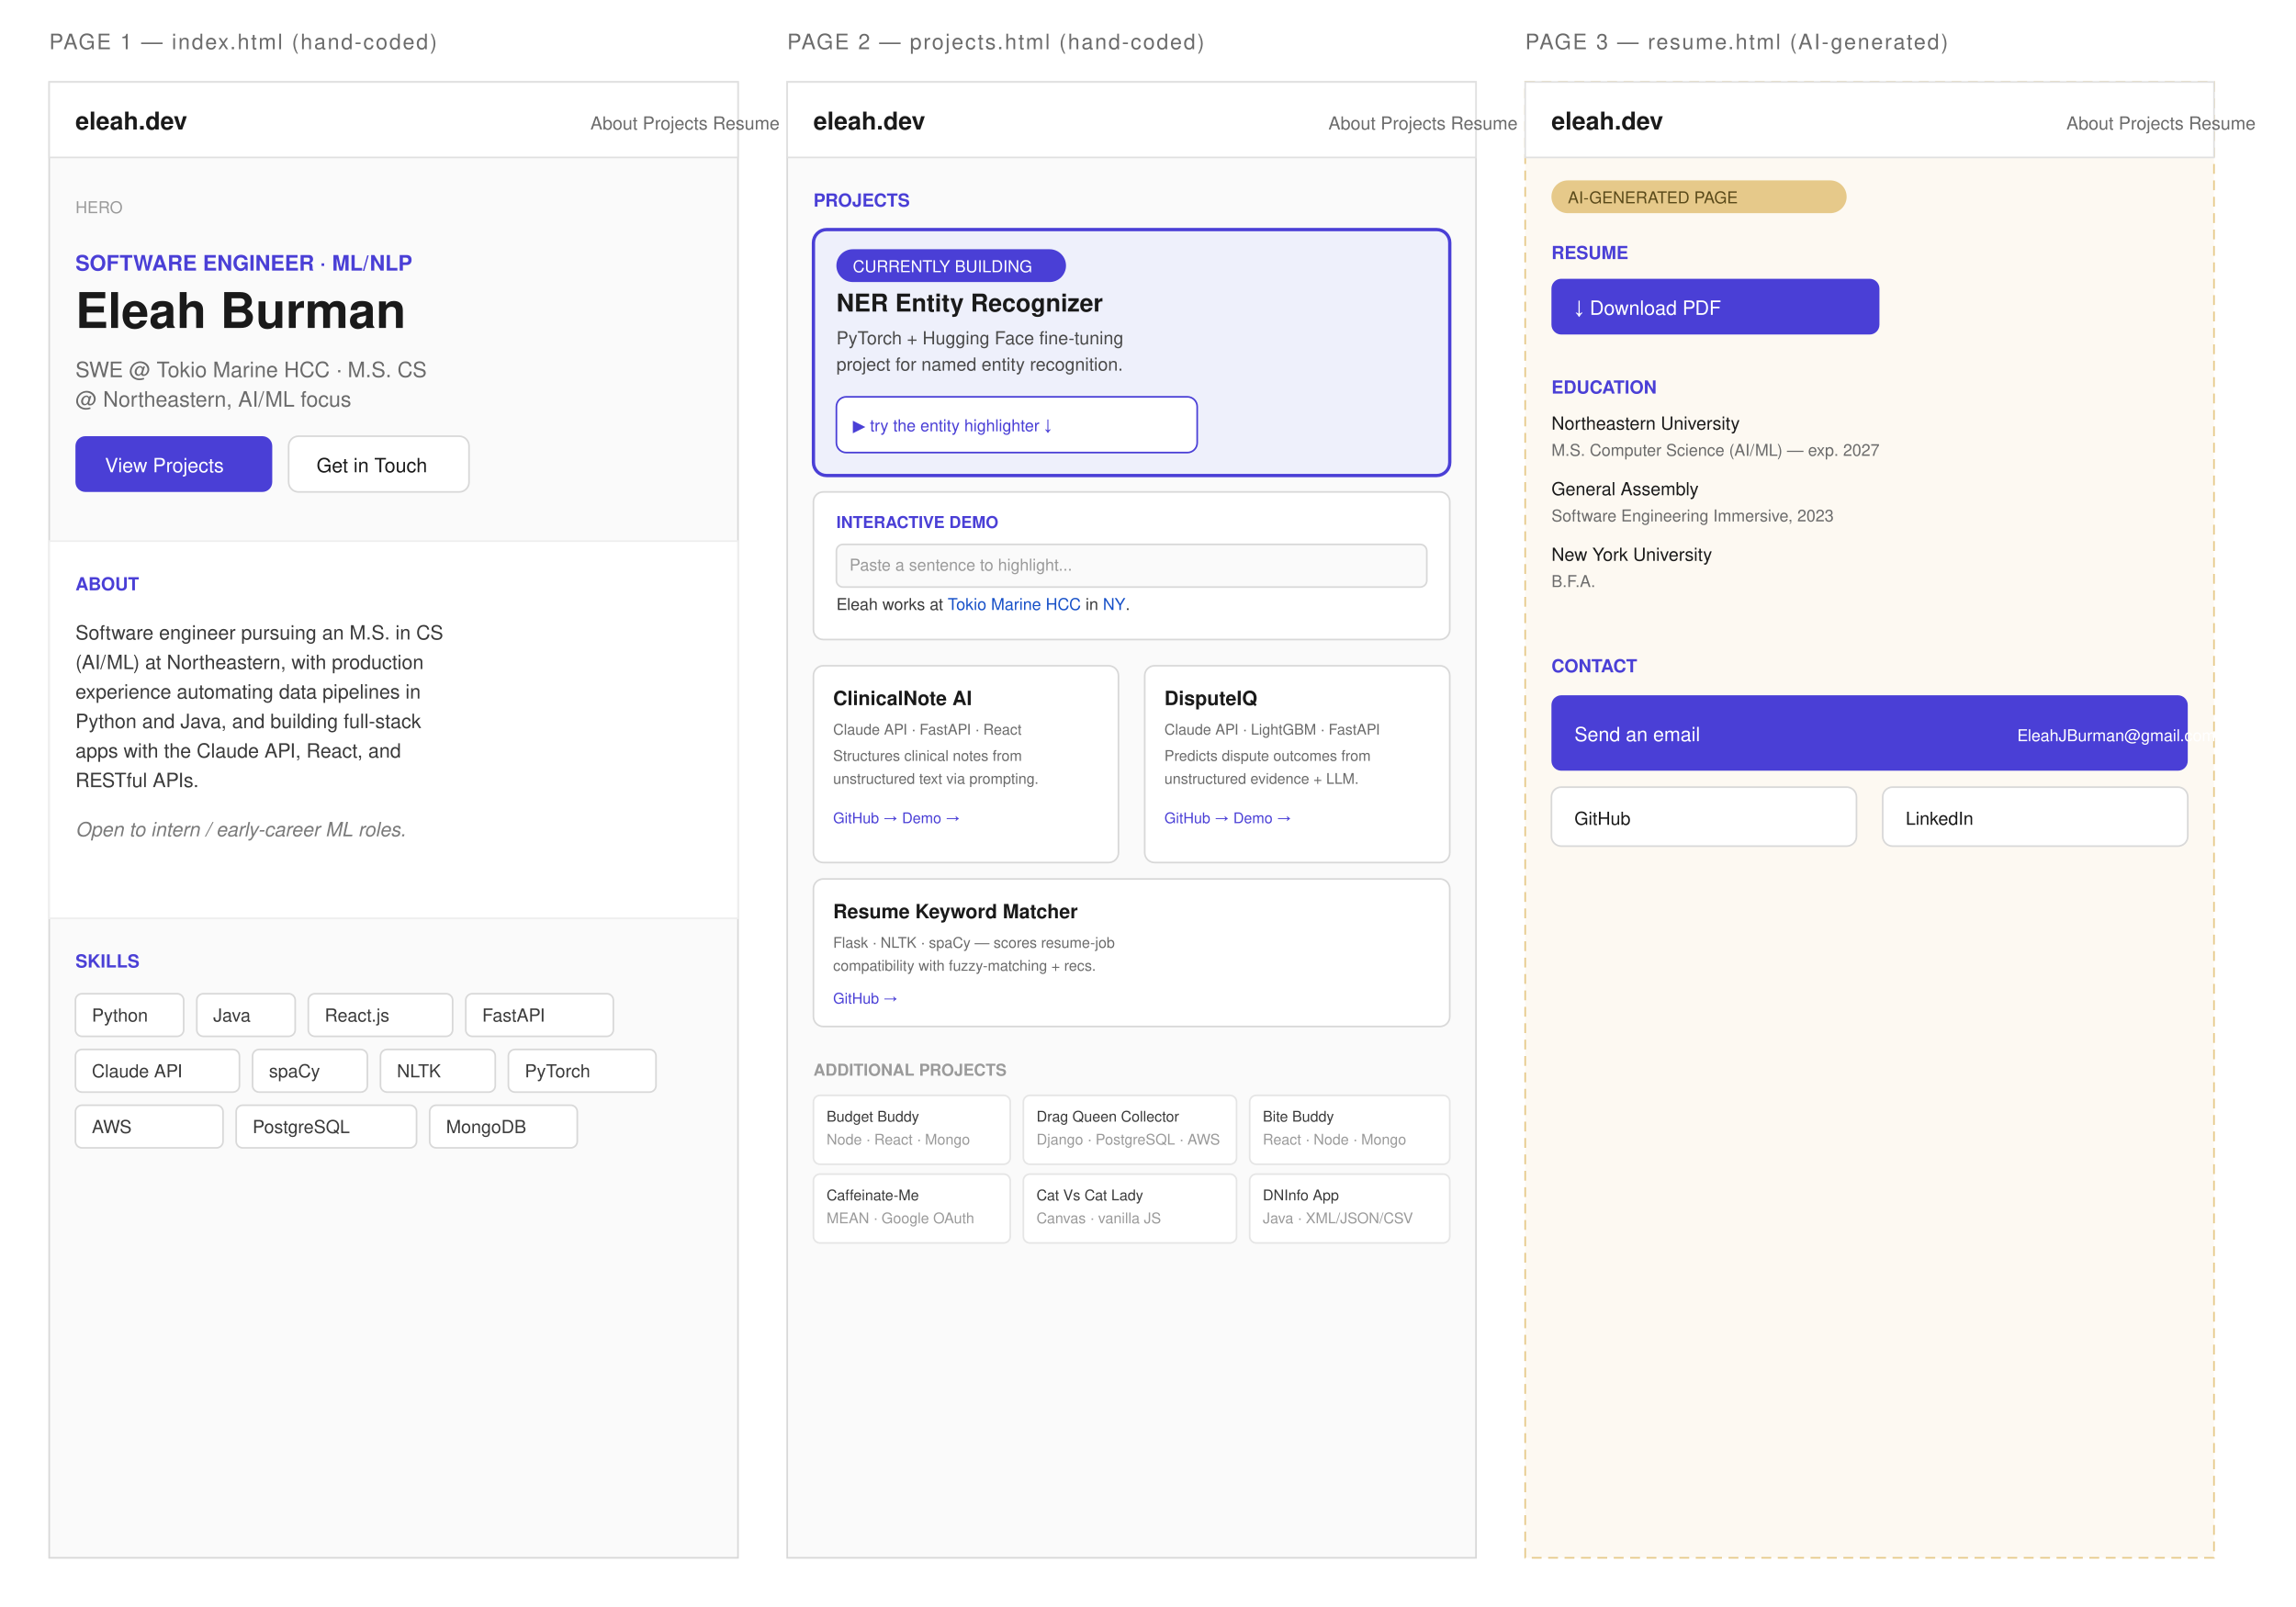
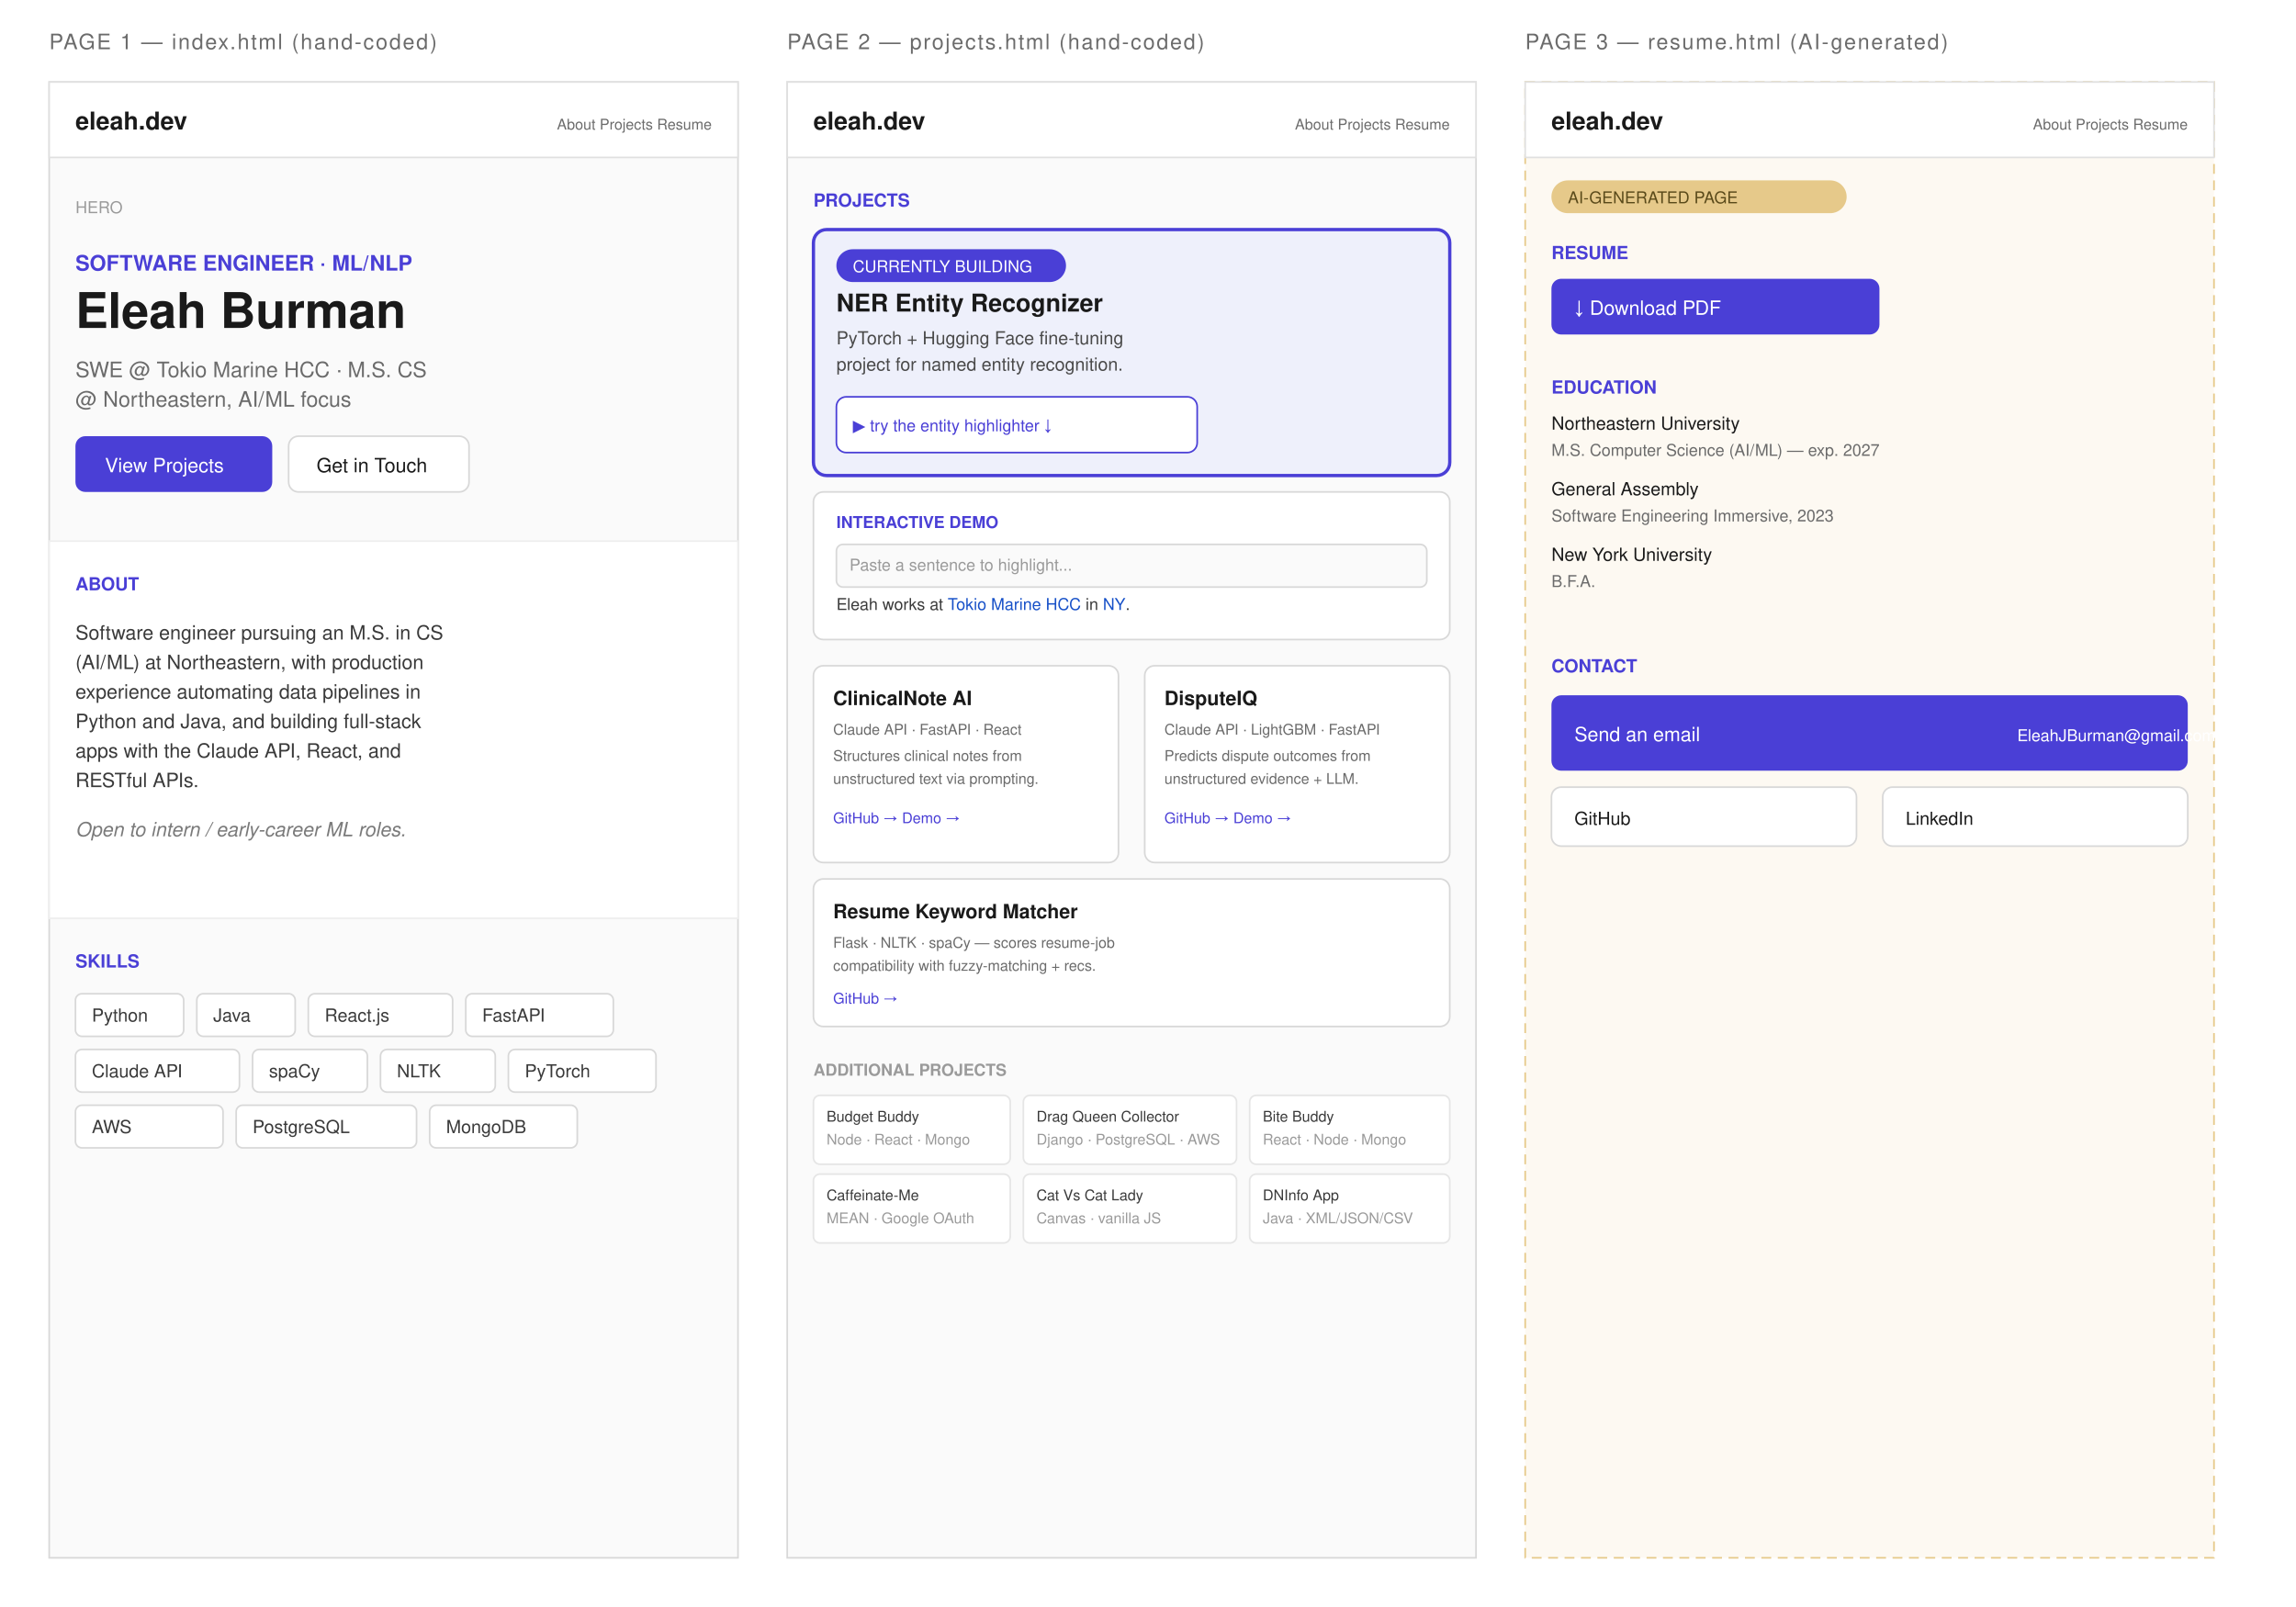
<svg xmlns="http://www.w3.org/2000/svg" viewBox="0 0 1400 980" font-family="Helvetica, Arial, sans-serif">
  <rect width="1400" height="980" fill="#ffffff" />
  <text x="30" y="30" font-size="13" fill="#6b6b6b" letter-spacing="1">PAGE 1 — index.html (hand-coded)</text>
  <text x="480" y="30" font-size="13" fill="#6b6b6b" letter-spacing="1">PAGE 2 — projects.html (hand-coded)</text>
  <text x="930" y="30" font-size="13" fill="#6b6b6b" letter-spacing="1">PAGE 3 — resume.html (AI-generated)</text>
  <g transform="translate(30,50)">
    <rect width="420" height="900" fill="#fafafa" stroke="#d8d8d8" />
    <rect width="420" height="46" fill="#ffffff" stroke="#e0e0e0" />
    <text x="16" y="29" font-size="15" font-weight="bold" fill="#1a1a1a">eleah.dev</text>
-     <text x="330" y="29" font-size="11" fill="#6b6b6b">About  Projects  Resume</text>
+     <text x="404" y="29" font-size="9" fill="#6b6b6b" text-anchor="end">About   Projects   Resume</text>
    <text x="16" y="80" font-size="10" fill="#9a9a9a">HERO</text>
    <text x="16" y="115" font-size="13" font-weight="bold" fill="#4a3fd6">SOFTWARE ENGINEER · ML/NLP</text>
    <text x="16" y="150" font-size="30" font-weight="bold" fill="#1a1a1a">Eleah Burman</text>
    <text x="16" y="180" font-size="13" fill="#6b6b6b">SWE @ Tokio Marine HCC · M.S. CS</text>
    <text x="16" y="198" font-size="13" fill="#6b6b6b">@ Northeastern, AI/ML focus</text>
    <rect x="16" y="216" width="120" height="34" rx="6" fill="#4a3fd6" />
    <text x="34" y="238" font-size="12" fill="#ffffff">View Projects</text>
    <rect x="146" y="216" width="110" height="34" rx="6" fill="#ffffff" stroke="#d8d8d8" />
    <text x="163" y="238" font-size="12" fill="#1a1a1a">Get in Touch</text>
    <rect x="0" y="280" width="420" height="230" fill="#ffffff" stroke="#eeeeee" />
    <text x="16" y="310" font-size="11" font-weight="bold" fill="#4a3fd6">ABOUT</text>
    <text x="16" y="340" font-size="12" fill="#3a3a3a">Software engineer pursuing an M.S. in CS</text>
    <text x="16" y="358" font-size="12" fill="#3a3a3a">(AI/ML) at Northeastern, with production</text>
    <text x="16" y="376" font-size="12" fill="#3a3a3a">experience automating data pipelines in</text>
    <text x="16" y="394" font-size="12" fill="#3a3a3a">Python and Java, and building full-stack</text>
    <text x="16" y="412" font-size="12" fill="#3a3a3a">apps with the Claude API, React, and</text>
    <text x="16" y="430" font-size="12" fill="#3a3a3a">RESTful APIs.</text>
    <text x="16" y="460" font-size="12" fill="#7a7a7a" font-style="italic">Open to intern / early-career ML roles.</text>
    <text x="16" y="540" font-size="11" font-weight="bold" fill="#4a3fd6">SKILLS</text>
    <g font-size="11" fill="#3a3a3a">
      <rect x="16" y="556" width="66" height="26" rx="4" fill="#ffffff" stroke="#d8d8d8" />
      <text x="26" y="573">Python</text>
      <rect x="90" y="556" width="60" height="26" rx="4" fill="#ffffff" stroke="#d8d8d8" />
      <text x="100" y="573">Java</text>
      <rect x="158" y="556" width="88" height="26" rx="4" fill="#ffffff" stroke="#d8d8d8" />
      <text x="168" y="573">React.js</text>
      <rect x="254" y="556" width="90" height="26" rx="4" fill="#ffffff" stroke="#d8d8d8" />
      <text x="264" y="573">FastAPI</text>
      <rect x="16" y="590" width="100" height="26" rx="4" fill="#ffffff" stroke="#d8d8d8" />
      <text x="26" y="607">Claude API</text>
      <rect x="124" y="590" width="70" height="26" rx="4" fill="#ffffff" stroke="#d8d8d8" />
      <text x="134" y="607">spaCy</text>
      <rect x="202" y="590" width="70" height="26" rx="4" fill="#ffffff" stroke="#d8d8d8" />
      <text x="212" y="607">NLTK</text>
      <rect x="280" y="590" width="90" height="26" rx="4" fill="#ffffff" stroke="#d8d8d8" />
      <text x="290" y="607">PyTorch</text>
      <rect x="16" y="624" width="90" height="26" rx="4" fill="#ffffff" stroke="#d8d8d8" />
      <text x="26" y="641">AWS</text>
      <rect x="114" y="624" width="110" height="26" rx="4" fill="#ffffff" stroke="#d8d8d8" />
      <text x="124" y="641">PostgreSQL</text>
      <rect x="232" y="624" width="90" height="26" rx="4" fill="#ffffff" stroke="#d8d8d8" />
      <text x="242" y="641">MongoDB</text>
    </g>
  </g>
  <g transform="translate(480,50)">
    <rect width="420" height="900" fill="#fafafa" stroke="#d8d8d8" />
    <rect width="420" height="46" fill="#ffffff" stroke="#e0e0e0" />
    <text x="16" y="29" font-size="15" font-weight="bold" fill="#1a1a1a">eleah.dev</text>
-     <text x="330" y="29" font-size="11" fill="#6b6b6b">About  Projects  Resume</text>
+     <text x="404" y="29" font-size="9" fill="#6b6b6b" text-anchor="end">About   Projects   Resume</text>
    <text x="16" y="76" font-size="11" font-weight="bold" fill="#4a3fd6">PROJECTS</text>
    <rect x="16" y="90" width="388" height="150" rx="8" fill="#eef0fb" stroke="#4a3fd6" stroke-width="2" />
    <rect x="30" y="102" width="140" height="20" rx="10" fill="#4a3fd6" />
    <text x="40" y="116" font-size="10" fill="#ffffff">CURRENTLY BUILDING</text>
    <text x="30" y="140" font-size="15" font-weight="bold" fill="#1a1a1a">NER Entity Recognizer</text>
    <text x="30" y="160" font-size="11" fill="#4a4a4a">PyTorch + Hugging Face fine-tuning</text>
    <text x="30" y="176" font-size="11" fill="#4a4a4a">project for named entity recognition.</text>
    <rect x="30" y="192" width="220" height="34" rx="6" fill="#ffffff" stroke="#4a3fd6" />
    <text x="40" y="213" font-size="10" fill="#4a3fd6">▶ try the entity highlighter ↓</text>
    <rect x="16" y="250" width="388" height="90" rx="6" fill="#ffffff" stroke="#d8d8d8" />
    <text x="30" y="272" font-size="10" font-weight="bold" fill="#4a3fd6">INTERACTIVE DEMO</text>
    <rect x="30" y="282" width="360" height="26" rx="4" fill="#fafafa" stroke="#d8d8d8" />
    <text x="38" y="298" font-size="10" fill="#9a9a9a">Paste a sentence to highlight...</text>
    <text x="30" y="322" font-size="10" fill="#3a3a3a">Eleah works at <tspan fill="#1650c8">Tokio Marine HCC</tspan> in <tspan fill="#1650c8">NY</tspan>.</text>
    <rect x="16" y="356" width="186" height="120" rx="6" fill="#ffffff" stroke="#d8d8d8" />
    <text x="28" y="380" font-size="12" font-weight="bold" fill="#1a1a1a">ClinicalNote AI</text>
    <text x="28" y="398" font-size="9" fill="#6b6b6b">Claude API · FastAPI · React</text>
    <text x="28" y="414" font-size="9" fill="#6b6b6b">Structures clinical notes from</text>
    <text x="28" y="428" font-size="9" fill="#6b6b6b">unstructured text via prompting.</text>
    <text x="28" y="452" font-size="9" fill="#4a3fd6">GitHub →  Demo →</text>
    <rect x="218" y="356" width="186" height="120" rx="6" fill="#ffffff" stroke="#d8d8d8" />
    <text x="230" y="380" font-size="12" font-weight="bold" fill="#1a1a1a">DisputeIQ</text>
    <text x="230" y="398" font-size="9" fill="#6b6b6b">Claude API · LightGBM · FastAPI</text>
    <text x="230" y="414" font-size="9" fill="#6b6b6b">Predicts dispute outcomes from</text>
    <text x="230" y="428" font-size="9" fill="#6b6b6b">unstructured evidence + LLM.</text>
    <text x="230" y="452" font-size="9" fill="#4a3fd6">GitHub →  Demo →</text>
    <rect x="16" y="486" width="388" height="90" rx="6" fill="#ffffff" stroke="#d8d8d8" />
    <text x="28" y="510" font-size="12" font-weight="bold" fill="#1a1a1a">Resume Keyword Matcher</text>
    <text x="28" y="528" font-size="9" fill="#6b6b6b">Flask · NLTK · spaCy — scores resume-job</text>
    <text x="28" y="542" font-size="9" fill="#6b6b6b">compatibility with fuzzy-matching + recs.</text>
    <text x="28" y="562" font-size="9" fill="#4a3fd6">GitHub →</text>
    <text x="16" y="606" font-size="10" font-weight="bold" fill="#9a9a9a">ADDITIONAL PROJECTS</text>
    <g font-size="9" fill="#3a3a3a">
      <rect x="16" y="618" width="120" height="42" rx="4" fill="#ffffff" stroke="#e5e5e5" />
      <text x="24" y="634">Budget Buddy</text>
      <text x="24" y="648" fill="#9a9a9a">Node · React · Mongo</text>
      <rect x="144" y="618" width="130" height="42" rx="4" fill="#ffffff" stroke="#e5e5e5" />
      <text x="152" y="634">Drag Queen Collector</text>
      <text x="152" y="648" fill="#9a9a9a">Django · PostgreSQL · AWS</text>
      <rect x="282" y="618" width="122" height="42" rx="4" fill="#ffffff" stroke="#e5e5e5" />
      <text x="290" y="634">Bite Buddy</text>
      <text x="290" y="648" fill="#9a9a9a">React · Node · Mongo</text>
      <rect x="16" y="666" width="120" height="42" rx="4" fill="#ffffff" stroke="#e5e5e5" />
      <text x="24" y="682">Caffeinate-Me</text>
      <text x="24" y="696" fill="#9a9a9a">MEAN · Google OAuth</text>
      <rect x="144" y="666" width="130" height="42" rx="4" fill="#ffffff" stroke="#e5e5e5" />
      <text x="152" y="682">Cat Vs Cat Lady</text>
      <text x="152" y="696" fill="#9a9a9a">Canvas · vanilla JS</text>
      <rect x="282" y="666" width="122" height="42" rx="4" fill="#ffffff" stroke="#e5e5e5" />
      <text x="290" y="682">DNInfo App</text>
      <text x="290" y="696" fill="#9a9a9a">Java · XML/JSON/CSV</text>
    </g>
  </g>
  <g transform="translate(930,50)">
    <rect width="420" height="900" fill="#fdf9f2" stroke="#e6c98a" stroke-dasharray="6,4" />
    <rect width="420" height="46" fill="#ffffff" stroke="#e0e0e0" />
    <text x="16" y="29" font-size="15" font-weight="bold" fill="#1a1a1a">eleah.dev</text>
-     <text x="330" y="29" font-size="11" fill="#6b6b6b">About  Projects  Resume</text>
+     <text x="404" y="29" font-size="9" fill="#6b6b6b" text-anchor="end">About   Projects   Resume</text>
    <rect x="16" y="60" width="180" height="20" rx="10" fill="#e6c98a" />
    <text x="26" y="74" font-size="10" fill="#5a4a1a">AI-GENERATED PAGE</text>
    <text x="16" y="108" font-size="11" font-weight="bold" fill="#4a3fd6">RESUME</text>
    <rect x="16" y="120" width="200" height="34" rx="6" fill="#4a3fd6" />
    <text x="30" y="142" font-size="12" fill="#ffffff">↓ Download PDF</text>
    <text x="16" y="190" font-size="11" font-weight="bold" fill="#4a3fd6">EDUCATION</text>
    <text x="16" y="212" font-size="11" fill="#1a1a1a">Northeastern University</text>
    <text x="16" y="228" font-size="10" fill="#6b6b6b">M.S. Computer Science (AI/ML) — exp. 2027</text>
    <text x="16" y="252" font-size="11" fill="#1a1a1a">General Assembly</text>
    <text x="16" y="268" font-size="10" fill="#6b6b6b">Software Engineering Immersive, 2023</text>
    <text x="16" y="292" font-size="11" fill="#1a1a1a">New York University</text>
    <text x="16" y="308" font-size="10" fill="#6b6b6b">B.F.A.</text>
    <text x="16" y="360" font-size="11" font-weight="bold" fill="#4a3fd6">CONTACT</text>
    <rect x="16" y="374" width="388" height="46" rx="6" fill="#4a3fd6" />
    <text x="30" y="402" font-size="12" fill="#ffffff">Send an email</text>
    <text x="300" y="402" font-size="10" fill="#ffffff">EleahJBurman@gmail.com →</text>
    <rect x="16" y="430" width="186" height="36" rx="6" fill="#ffffff" stroke="#d8d8d8" />
    <text x="30" y="453" font-size="11" fill="#1a1a1a">GitHub</text>
    <rect x="218" y="430" width="186" height="36" rx="6" fill="#ffffff" stroke="#d8d8d8" />
    <text x="232" y="453" font-size="11" fill="#1a1a1a">LinkedIn</text>
  </g>
</svg>
